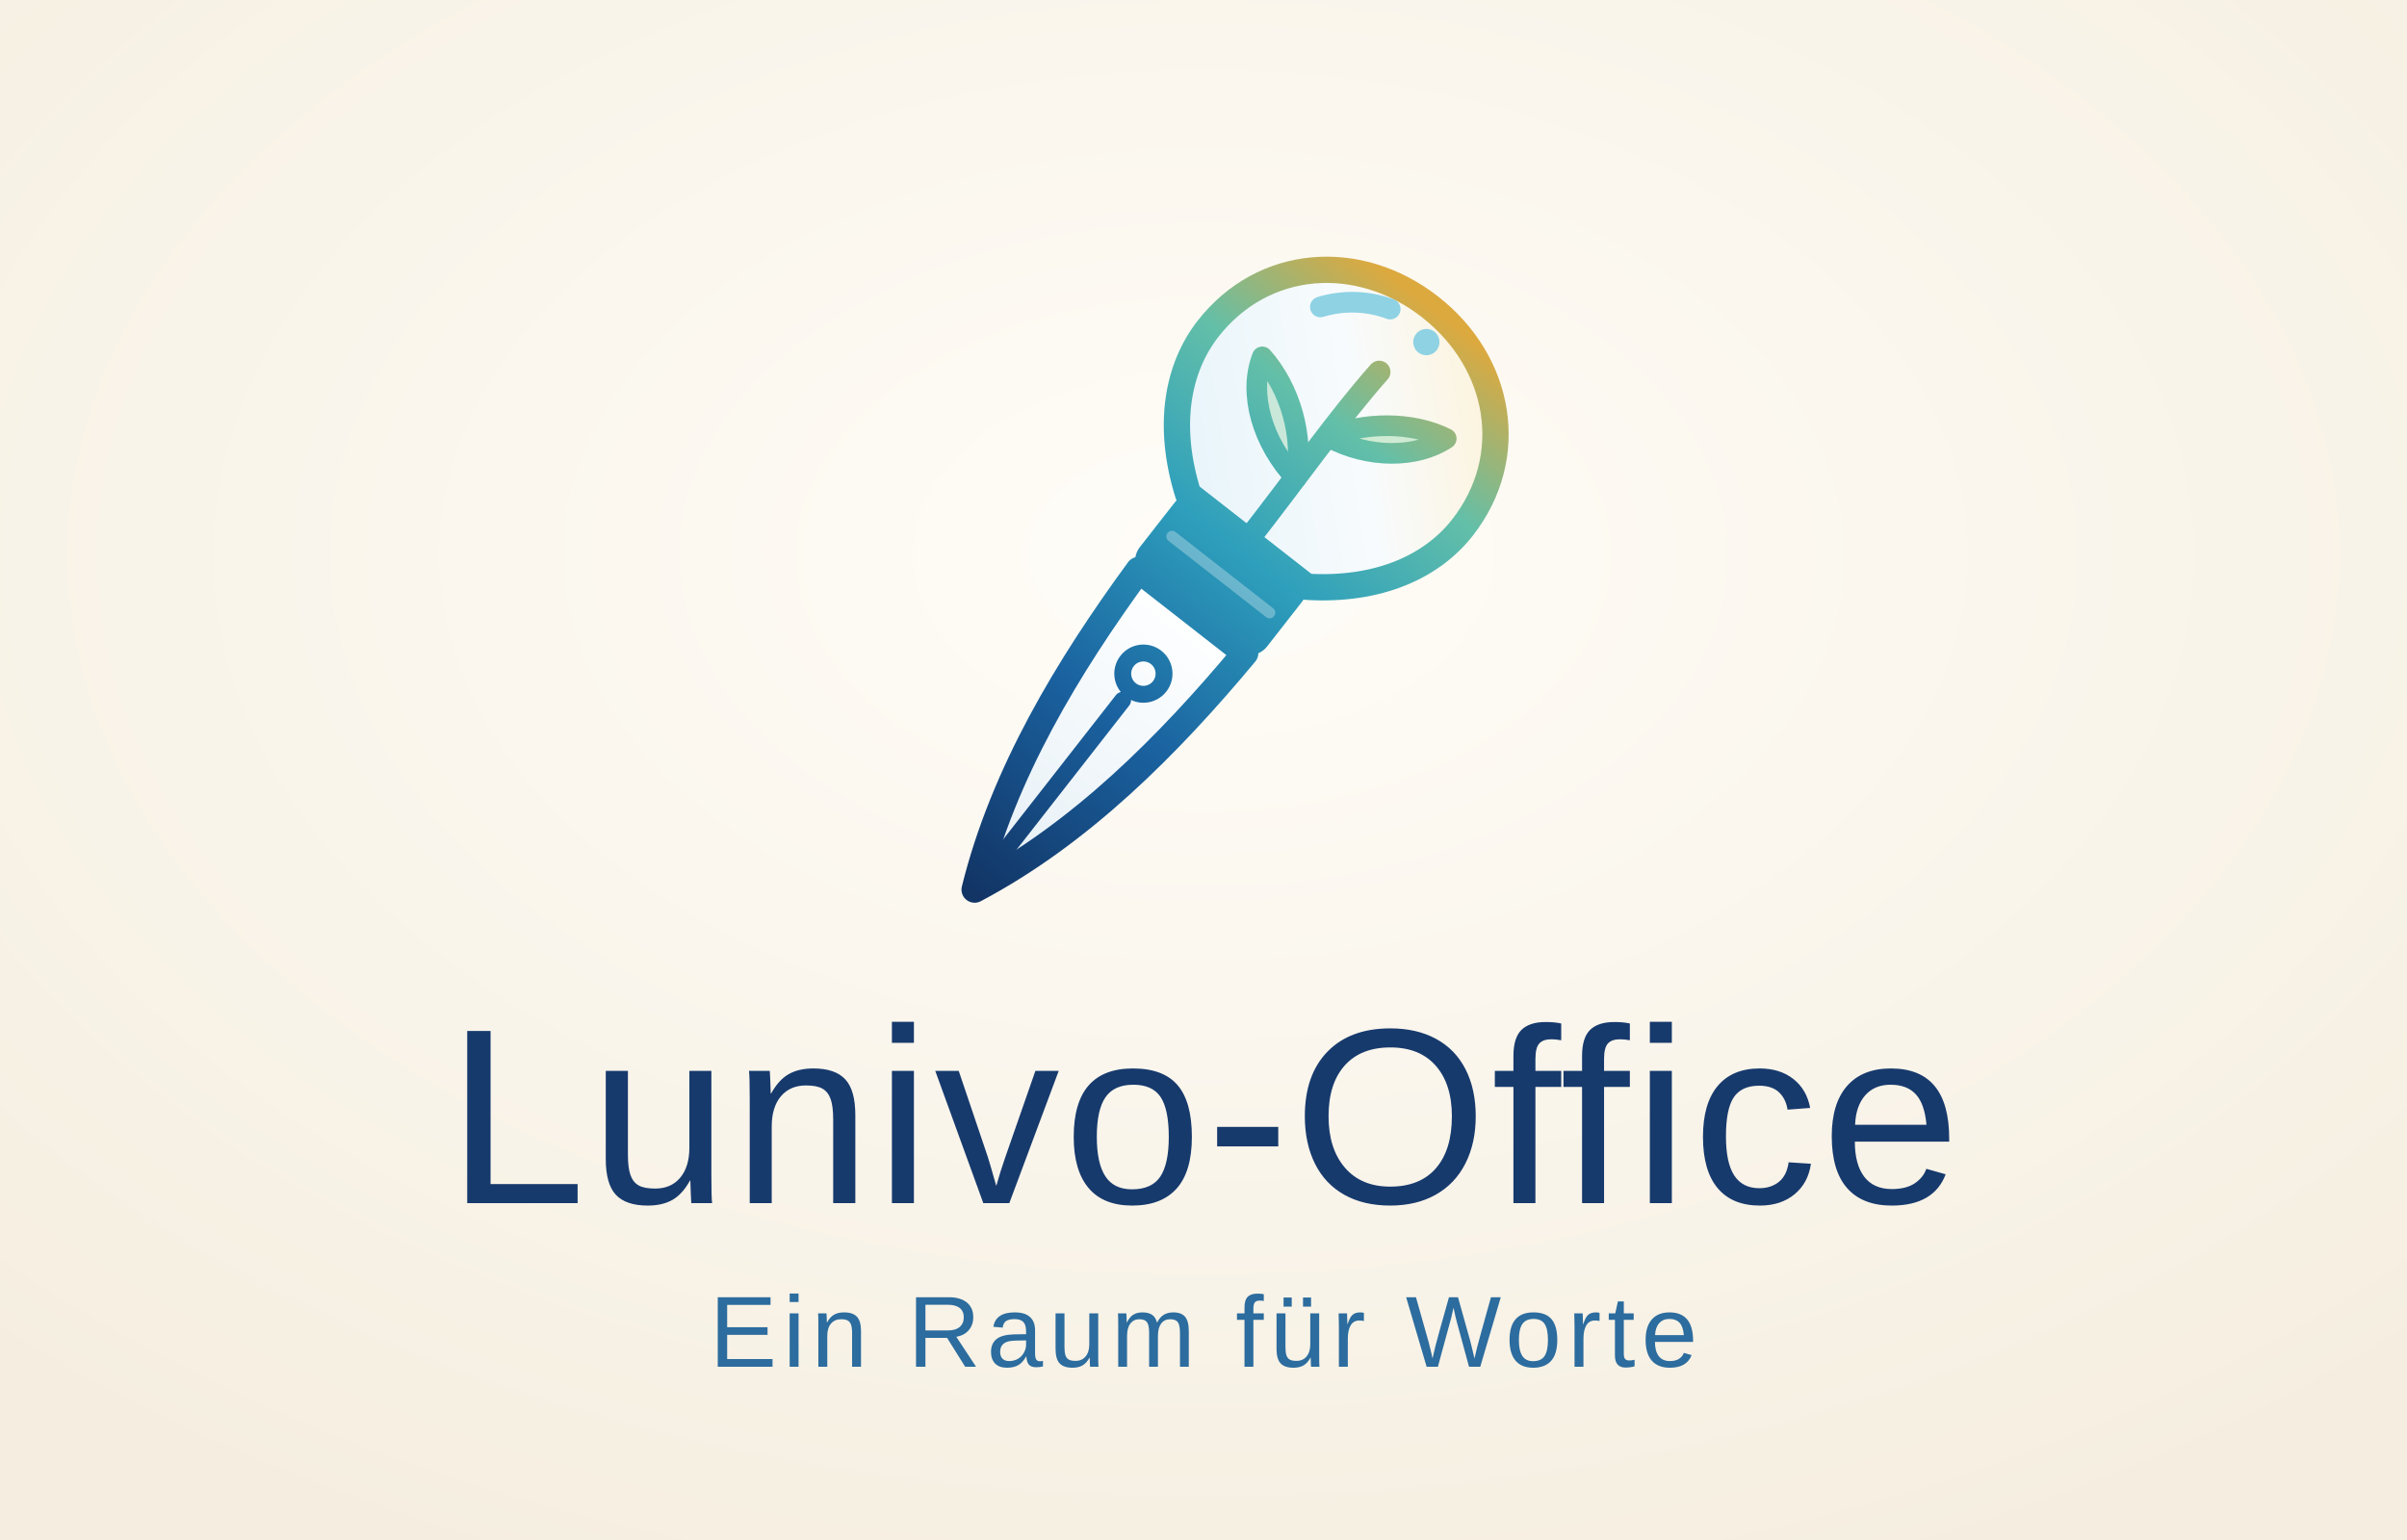
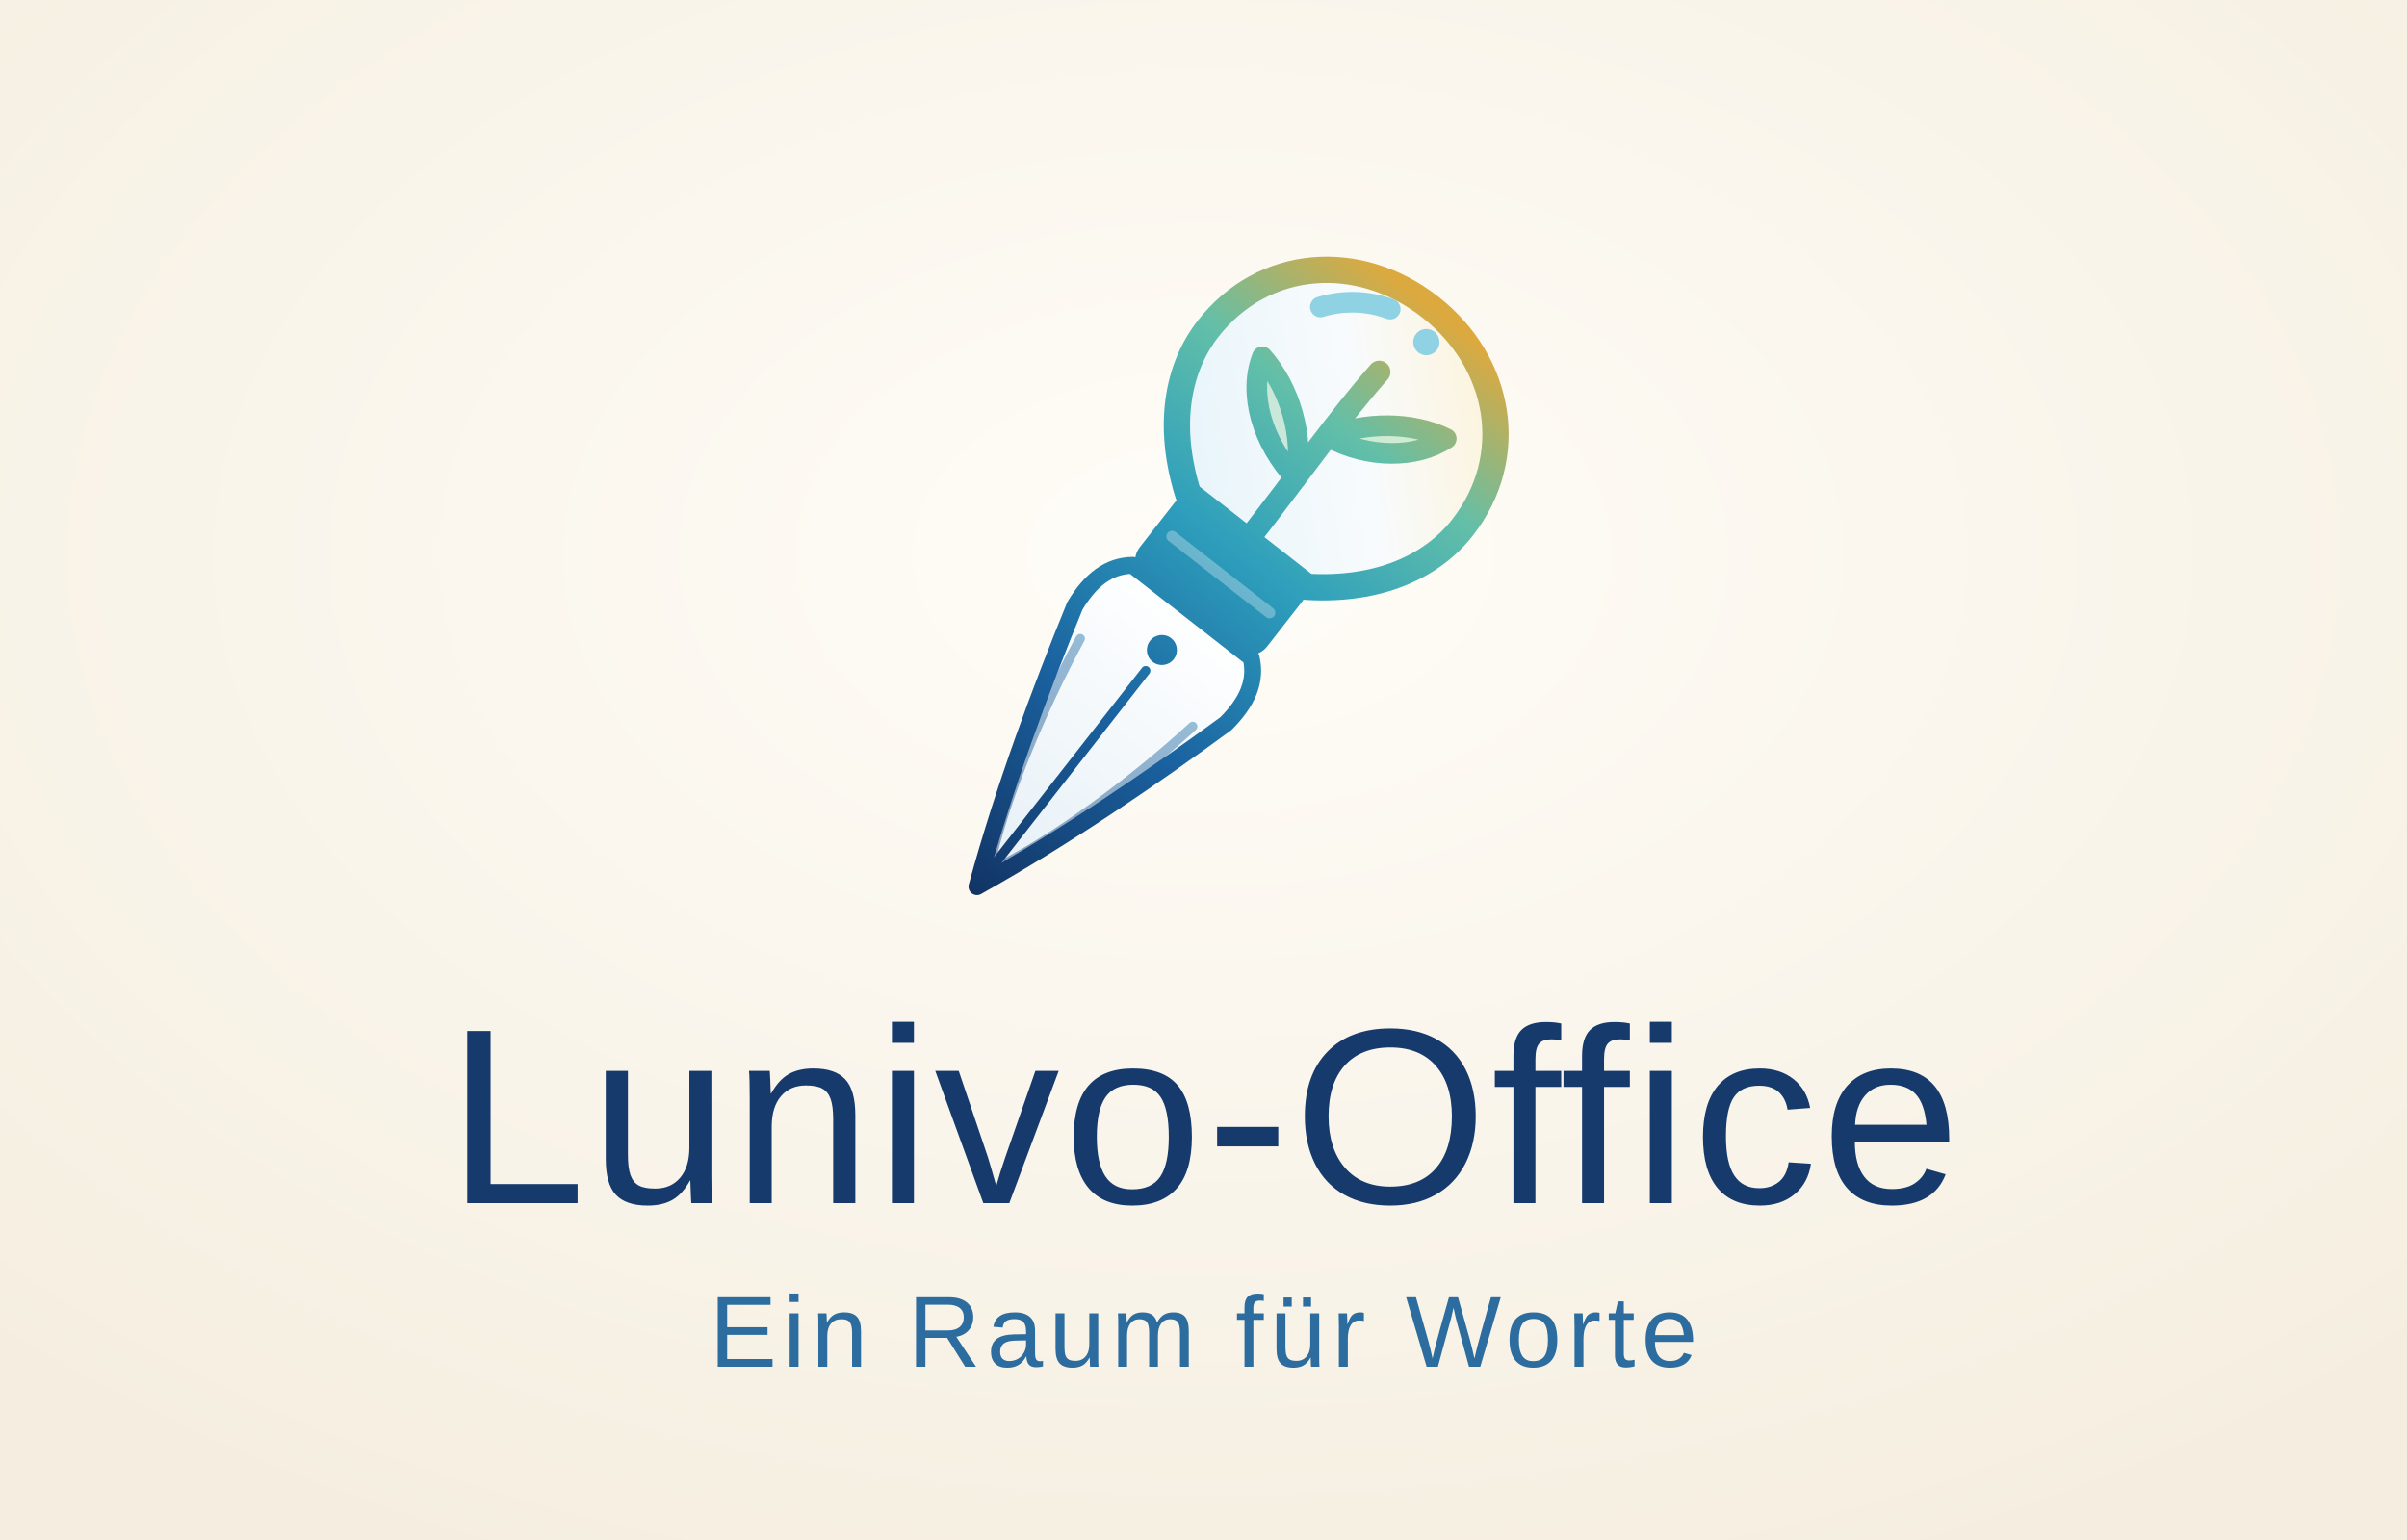
<svg xmlns="http://www.w3.org/2000/svg" viewBox="0 0 1000 640" width="1000" height="640">
  <defs>
    <radialGradient id="grund" cx="0.5" cy="0.36" r="0.72">
      <stop offset="0" stop-color="#FFFDF8" />
      <stop offset="1" stop-color="#F5EEE0" />
    </radialGradient>
    <linearGradient id="strich" gradientUnits="userSpaceOnUse" x1="0" y1="182" x2="0" y2="-212">
      <stop offset="0" stop-color="#123566" />
      <stop offset="0.30" stop-color="#1A62A0" />
      <stop offset="0.58" stop-color="#2E9FBC" />
      <stop offset="0.80" stop-color="#63BFA8" />
      <stop offset="1" stop-color="#DCA93F" />
    </linearGradient>
    <linearGradient id="glas" gradientUnits="userSpaceOnUse" x1="-60" y1="-60" x2="70" y2="-200">
      <stop offset="0" stop-color="#E6F4FA" />
      <stop offset="0.55" stop-color="#F8FBFD" />
      <stop offset="1" stop-color="#FDF2D6" />
    </linearGradient>
    <linearGradient id="feder" gradientUnits="userSpaceOnUse" x1="0" y1="182" x2="0" y2="-10">
      <stop offset="0" stop-color="#E4EFF6" />
      <stop offset="1" stop-color="#FFFFFF" />
    </linearGradient>
  </defs>
  <rect width="1000" height="640" fill="url(#grund)" />
  <g transform="translate(500,248) rotate(38) scale(0.78) translate(0,16)" stroke-linejoin="round" stroke-linecap="round">
    <path d="M-40,-54 C-72,-76 -86,-104 -86,-130              C-86,-178 -48,-212 0,-212              C48,-212 86,-178 86,-130              C86,-104 72,-76 40,-54 Z" fill="url(#glas)" stroke="url(#strich)" stroke-width="14" />
    <path d="M0,-56 C0,-96 -2,-136 0,-168" fill="none" stroke="url(#strich)" stroke-width="12" />
    <path d="M0,-96 C-26,-100 -48,-116 -54,-136 C-32,-132 -10,-116 0,-96 Z" fill="#C9E8D9" stroke="url(#strich)" stroke-width="11" />
    <path d="M0,-124 C24,-128 44,-144 50,-162 C30,-158 10,-142 0,-124 Z" fill="#CFEBD3" stroke="url(#strich)" stroke-width="11" />
    <path d="M-46,-176 A58,58 0 0 1 -16,-198" fill="none" stroke="#8ED2E4" stroke-width="11" />
    <circle cx="10" cy="-196" r="7" fill="#8ED2E4" />
    <rect x="-43" y="-58" width="86" height="54" rx="12" fill="url(#strich)" />
    <path d="M-33,-31 H33" fill="none" stroke="#FFFFFF" stroke-width="6" opacity="0.30" />
-     <path d="M-36,-6 C-34,58 -26,124 0,182 C26,124 34,58 36,-6 Z" fill="url(#feder)" stroke="url(#strich)" stroke-width="14" />
-     <circle cx="0" cy="36" r="11" fill="none" stroke="url(#strich)" stroke-width="9" />
-     <path d="M0,54 L0,168" fill="none" stroke="url(#strich)" stroke-width="9" />
+     <path d="M-40,-6 C-50,2 -53,14 -51,30              C-38,76 -21,130 0,180              C21,130 38,76 51,30              C53,14 50,2 40,-6 Z" fill="url(#feder)" stroke="url(#strich)" stroke-width="9" />
+     <path d="M-38,42 C-31,84 -17,136 0,170 C17,136 31,84 38,42" fill="none" stroke="url(#strich)" stroke-width="5" opacity="0.45" />
+     <circle cx="0" cy="20" r="8" fill="url(#strich)" />
+     <path d="M0,34 L0,172" fill="none" stroke="url(#strich)" stroke-width="5" />
  </g>
  <text x="500" y="500" text-anchor="middle" font-family="Liberation Sans, Arial, Helvetica, sans-serif" font-size="104" letter-spacing="1.5" fill="#173A6D">Lunivo-Office</text>
  <text x="500" y="568" text-anchor="middle" font-family="Liberation Sans, Arial, Helvetica, sans-serif" font-size="42" letter-spacing="2.5" fill="#2C6C9E">Ein Raum für Worte</text>
</svg>
